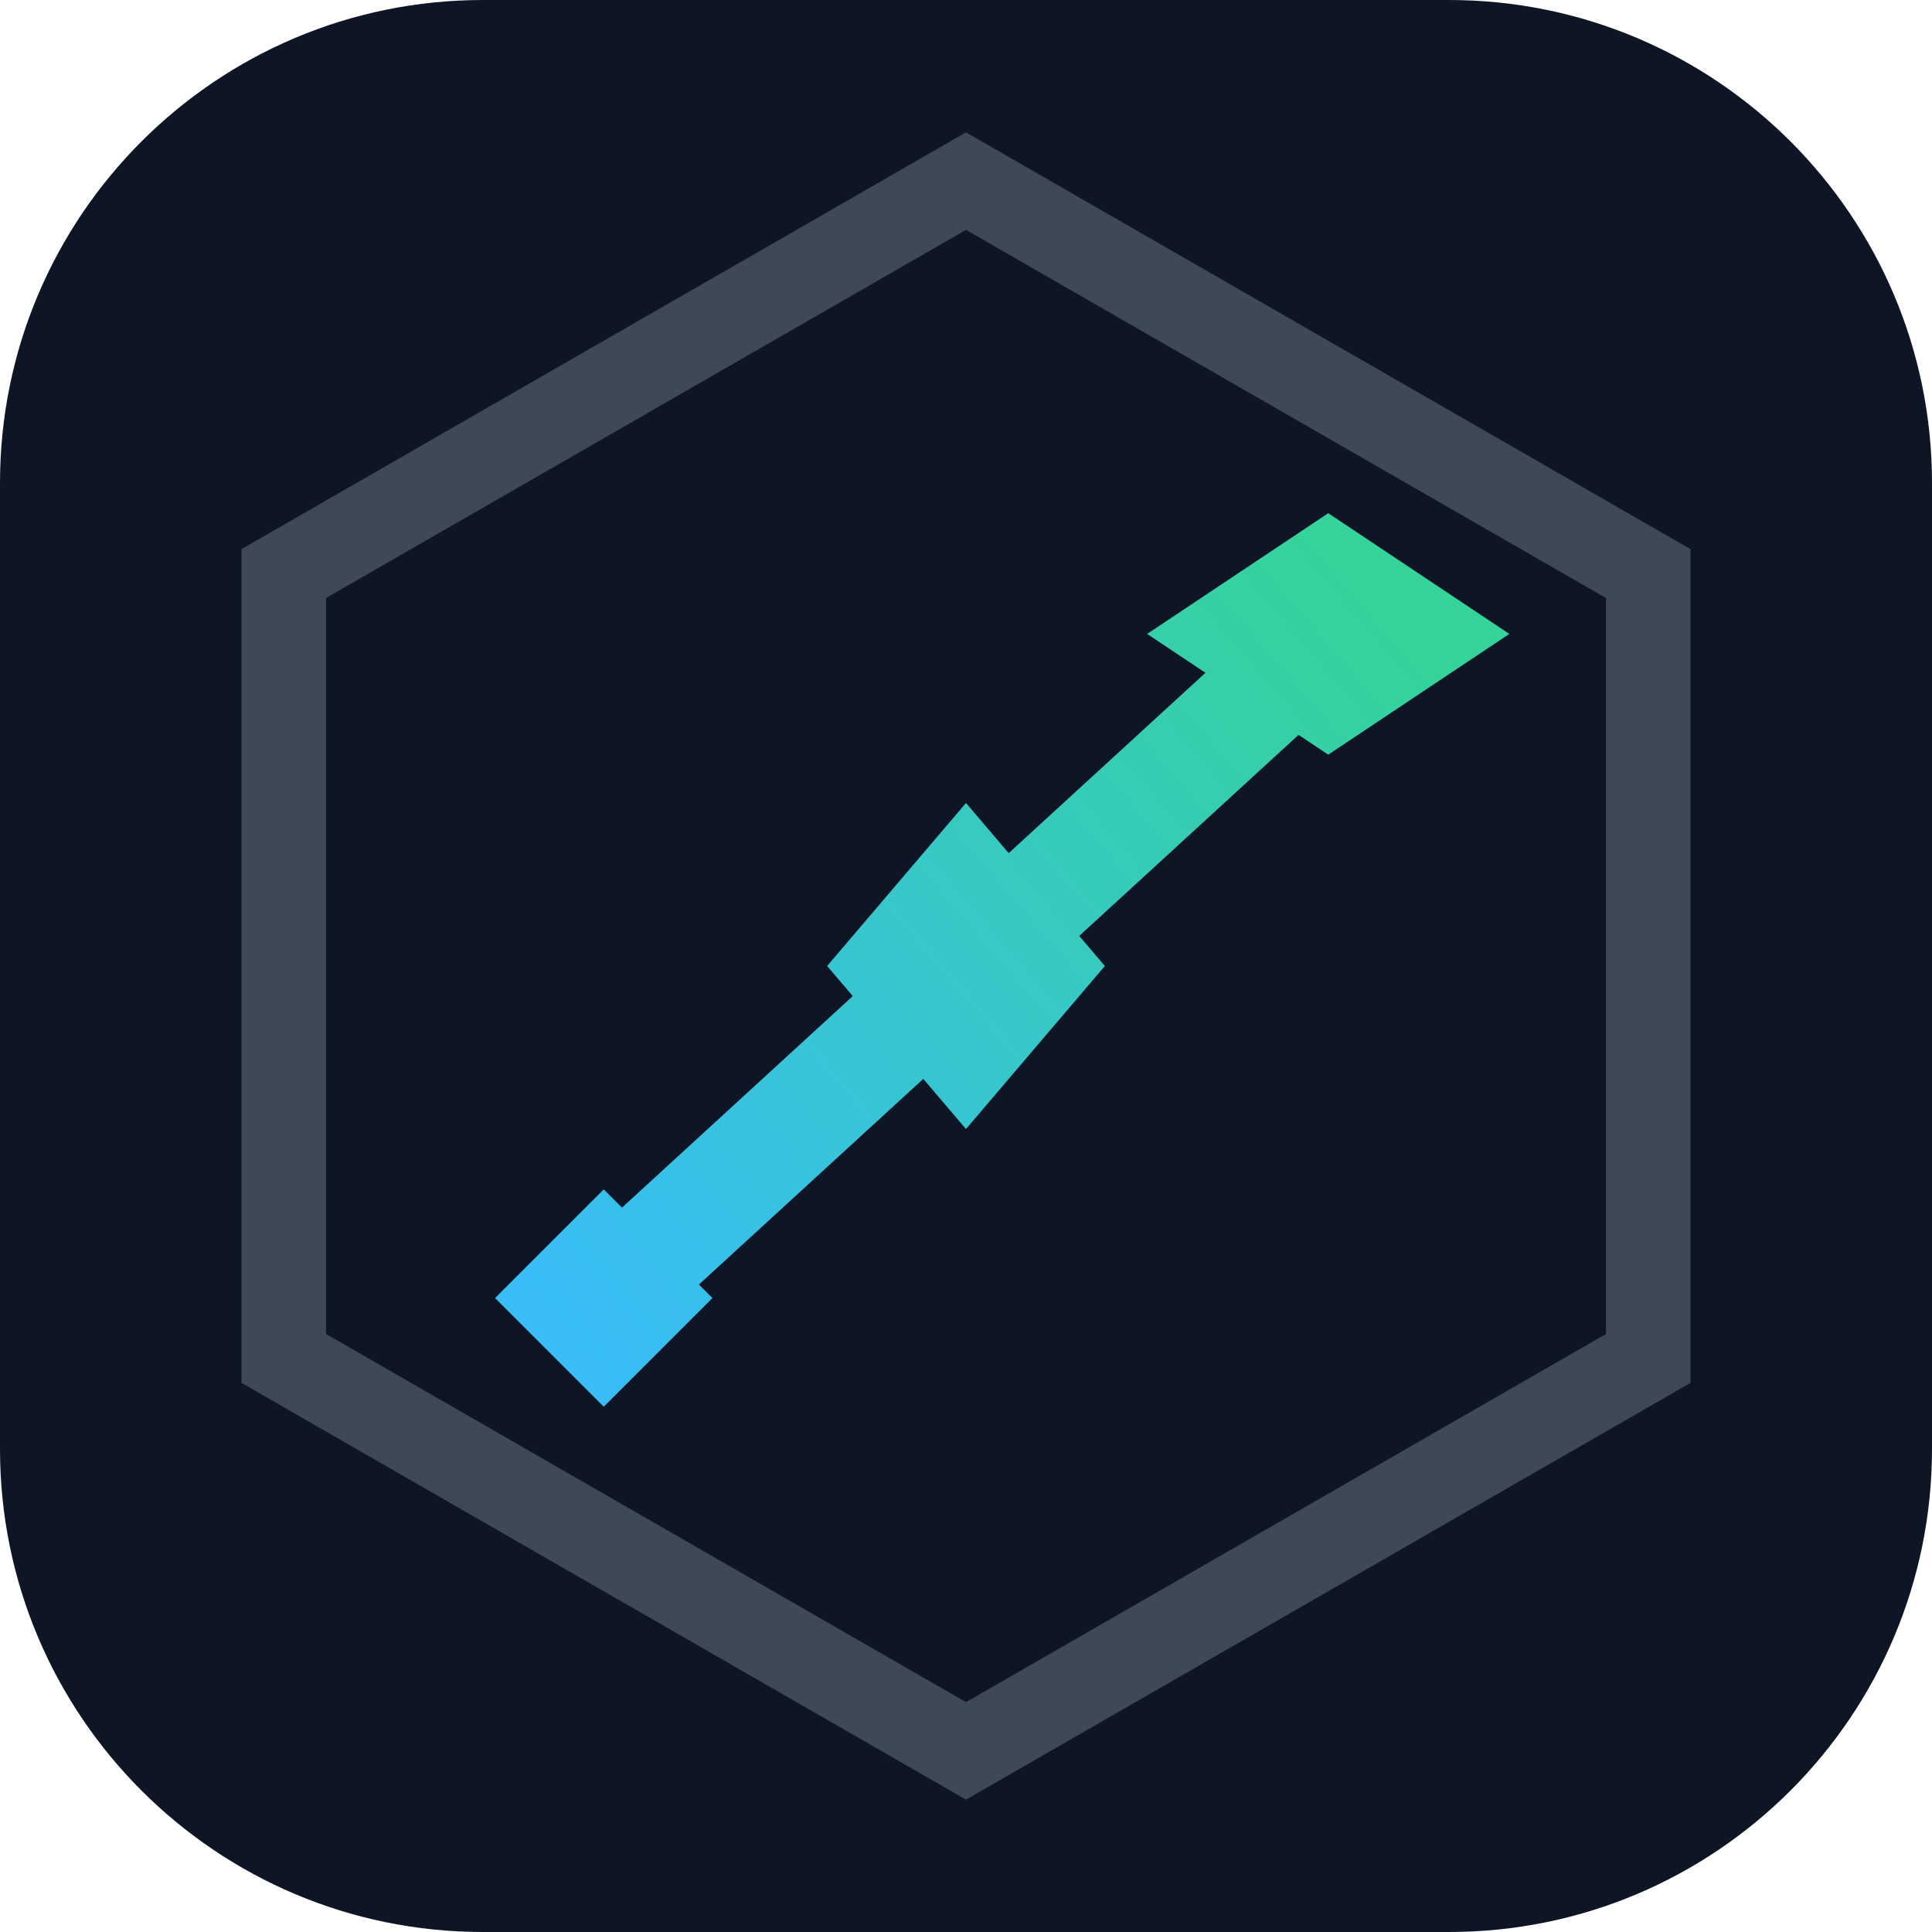
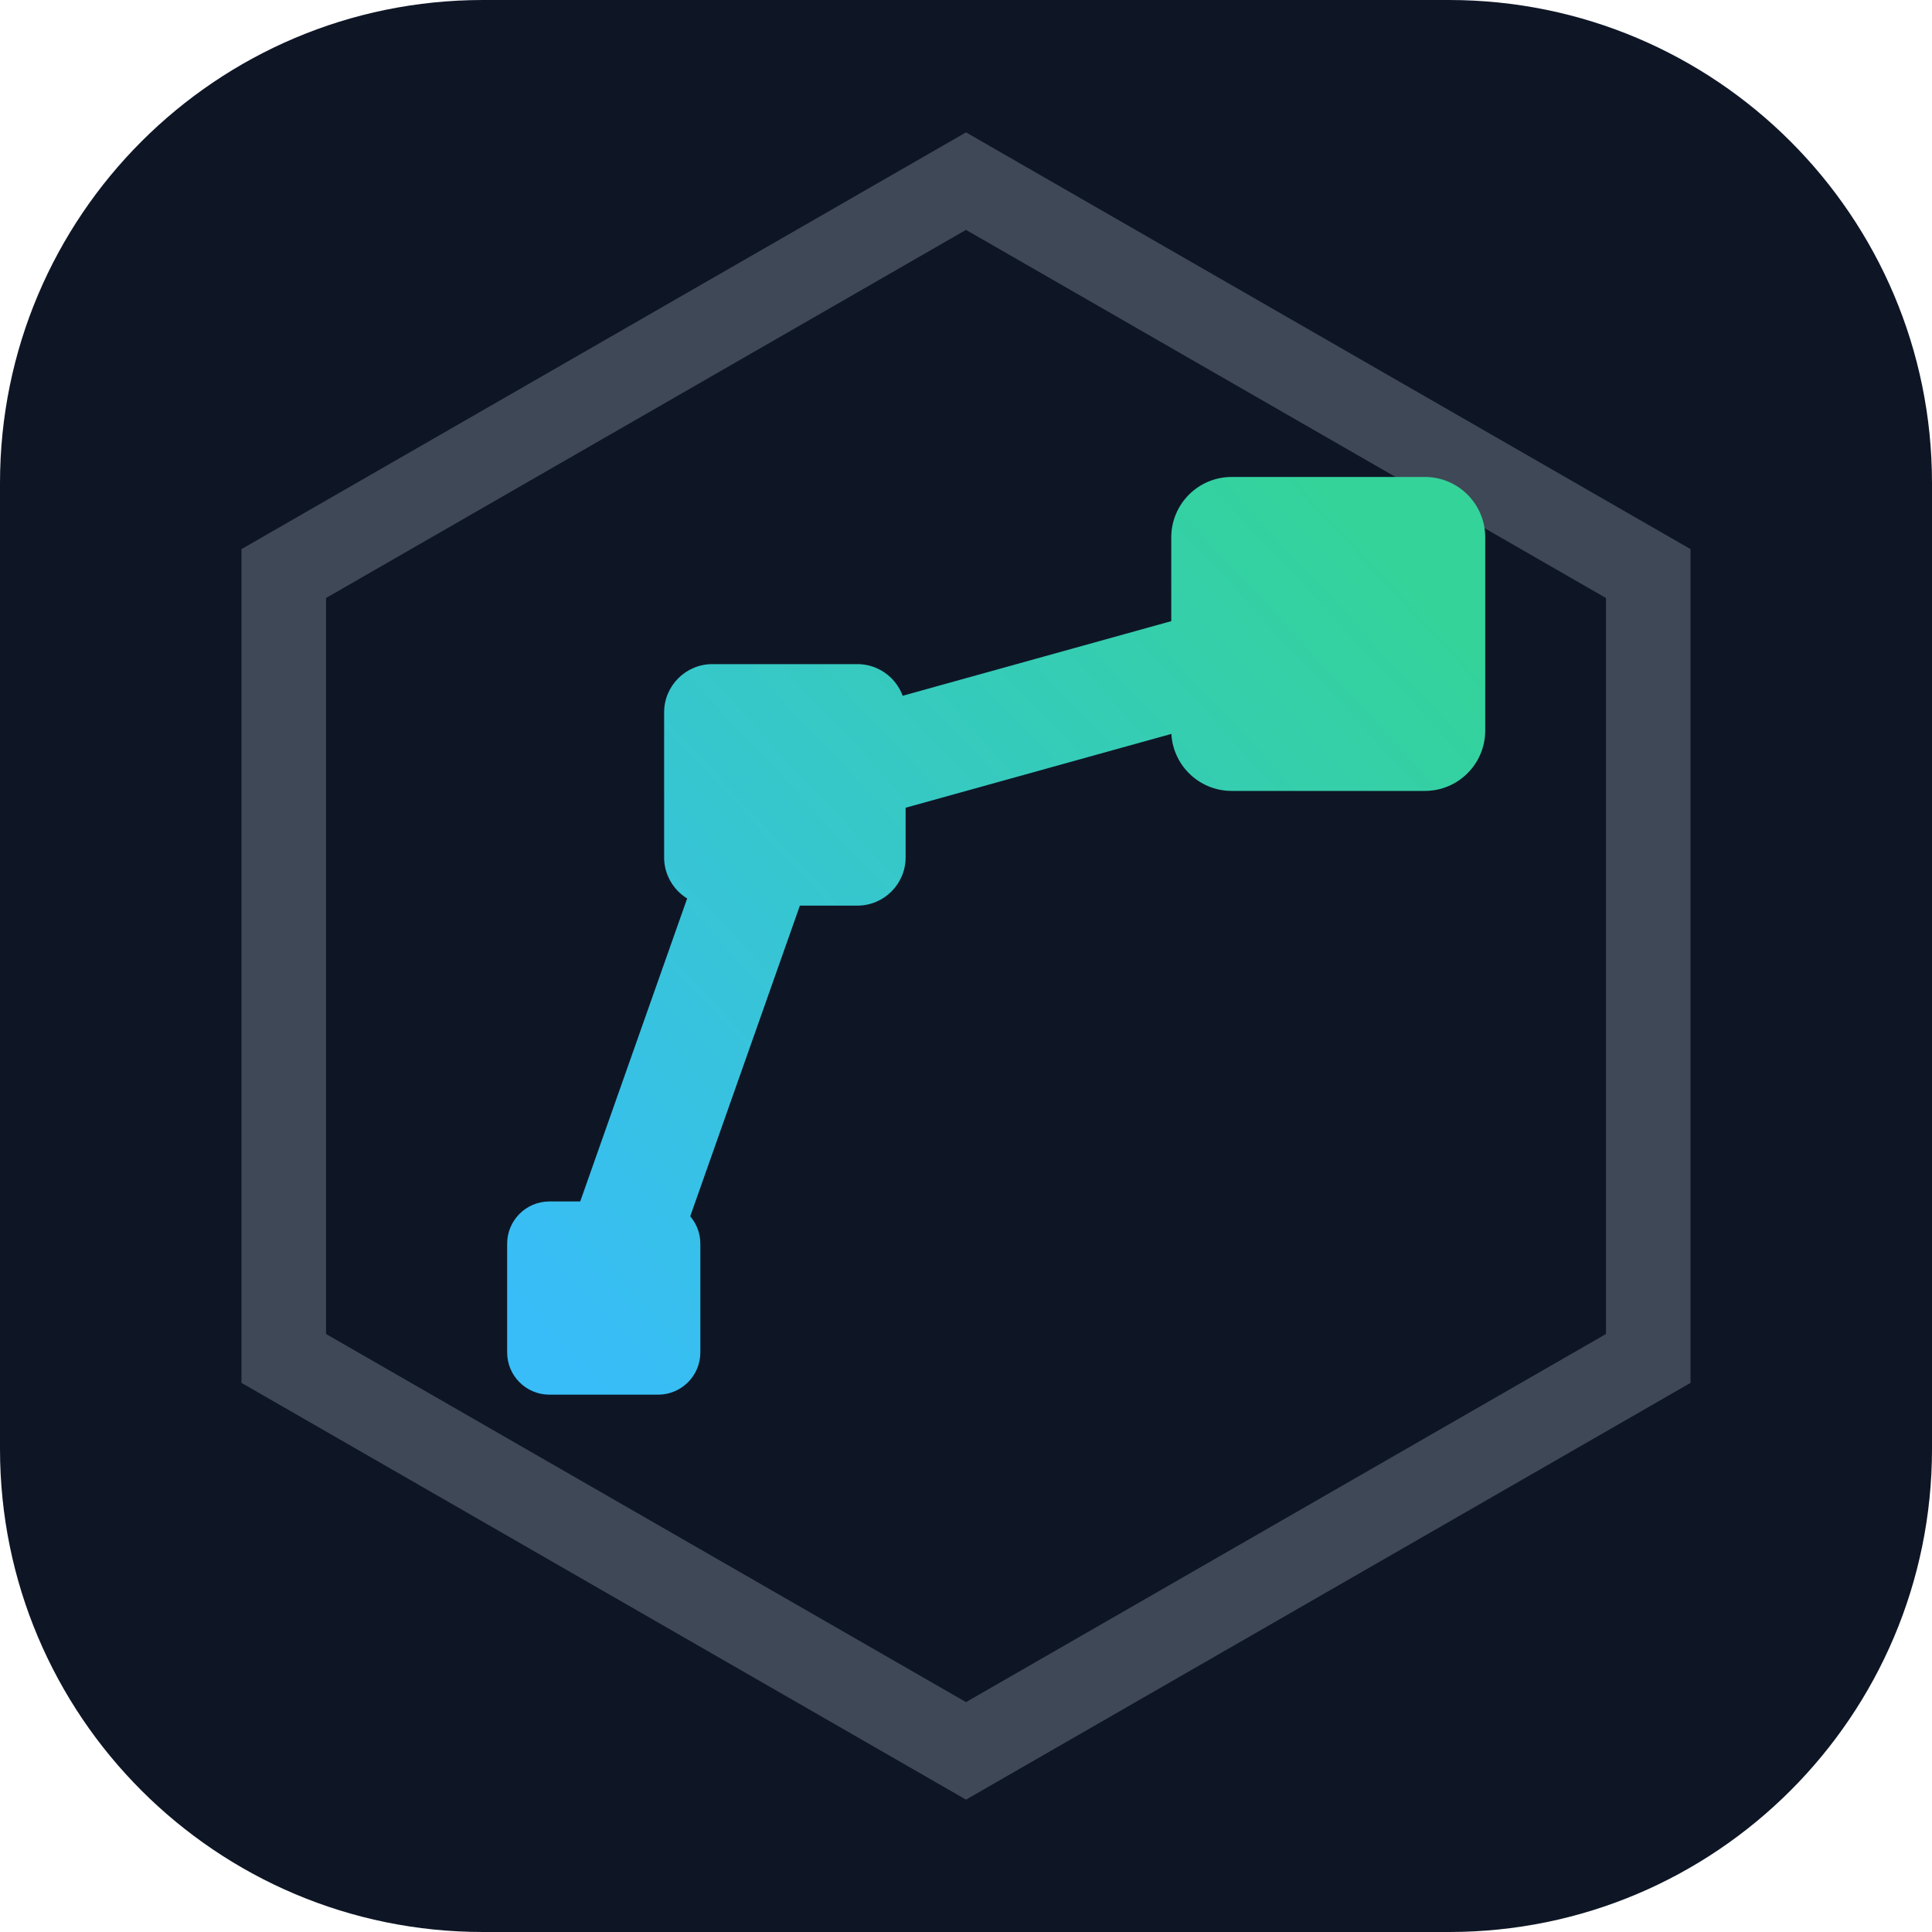
<svg xmlns="http://www.w3.org/2000/svg" width="32" height="32" viewBox="0 0 32 32">
  <defs>
    <linearGradient id="bg" x1="0" y1="0" x2="32" y2="32">
      <stop offset="0" stop-color="#0e1626" />
      <stop offset="1" stop-color="#0a0a0b" />
    </linearGradient>
-     <linearGradient id="f" x1="9" y1="22" x2="23" y2="10" gradientUnits="userSpaceOnUse">
+     <linearGradient id="f" x1="9" y1="22" x2="23" y2="9" gradientUnits="userSpaceOnUse">
      <stop offset="0" stop-color="#38bdf8" />
      <stop offset="1" stop-color="#34d399" />
    </linearGradient>
  </defs>
  <rect width="32" height="32" rx="8" fill="url(#bg)" />
  <path d="M16 3L27.3 9.5L27.3 22.5L16 29L4.7 22.5L4.7 9.5Z" fill="none" stroke="#8b93a1" stroke-opacity="0.4" stroke-width="1.4" />
-   <path d="M10 21.5L22 10.5" stroke="url(#f)" stroke-width="1.8" stroke-linecap="round" fill="none" />
-   <path d="M10 19.7L11.8 21.5L10 23.3L8.2 21.5Z" fill="url(#f)" />
-   <path d="M16 13.3L18.3 16L16 18.7L13.7 16Z" fill="url(#f)" />
-   <path d="M22 8.5L25 10.5L22 12.5L19 10.5Z" fill="url(#f)" />
+   <path d="M10 21.5L13 13L22 10.5" stroke="url(#f)" stroke-width="1.8" stroke-linecap="round" stroke-linejoin="round" fill="none" />
+   <rect x="8.4" y="19.9" width="3.2" height="3.2" rx="0.7" fill="url(#f)" />
+   <rect x="11" y="11" width="4" height="4" rx="0.8" fill="url(#f)" />
+   <rect x="19.4" y="7.9" width="5.2" height="5.2" rx="1" fill="url(#f)" />
</svg>
